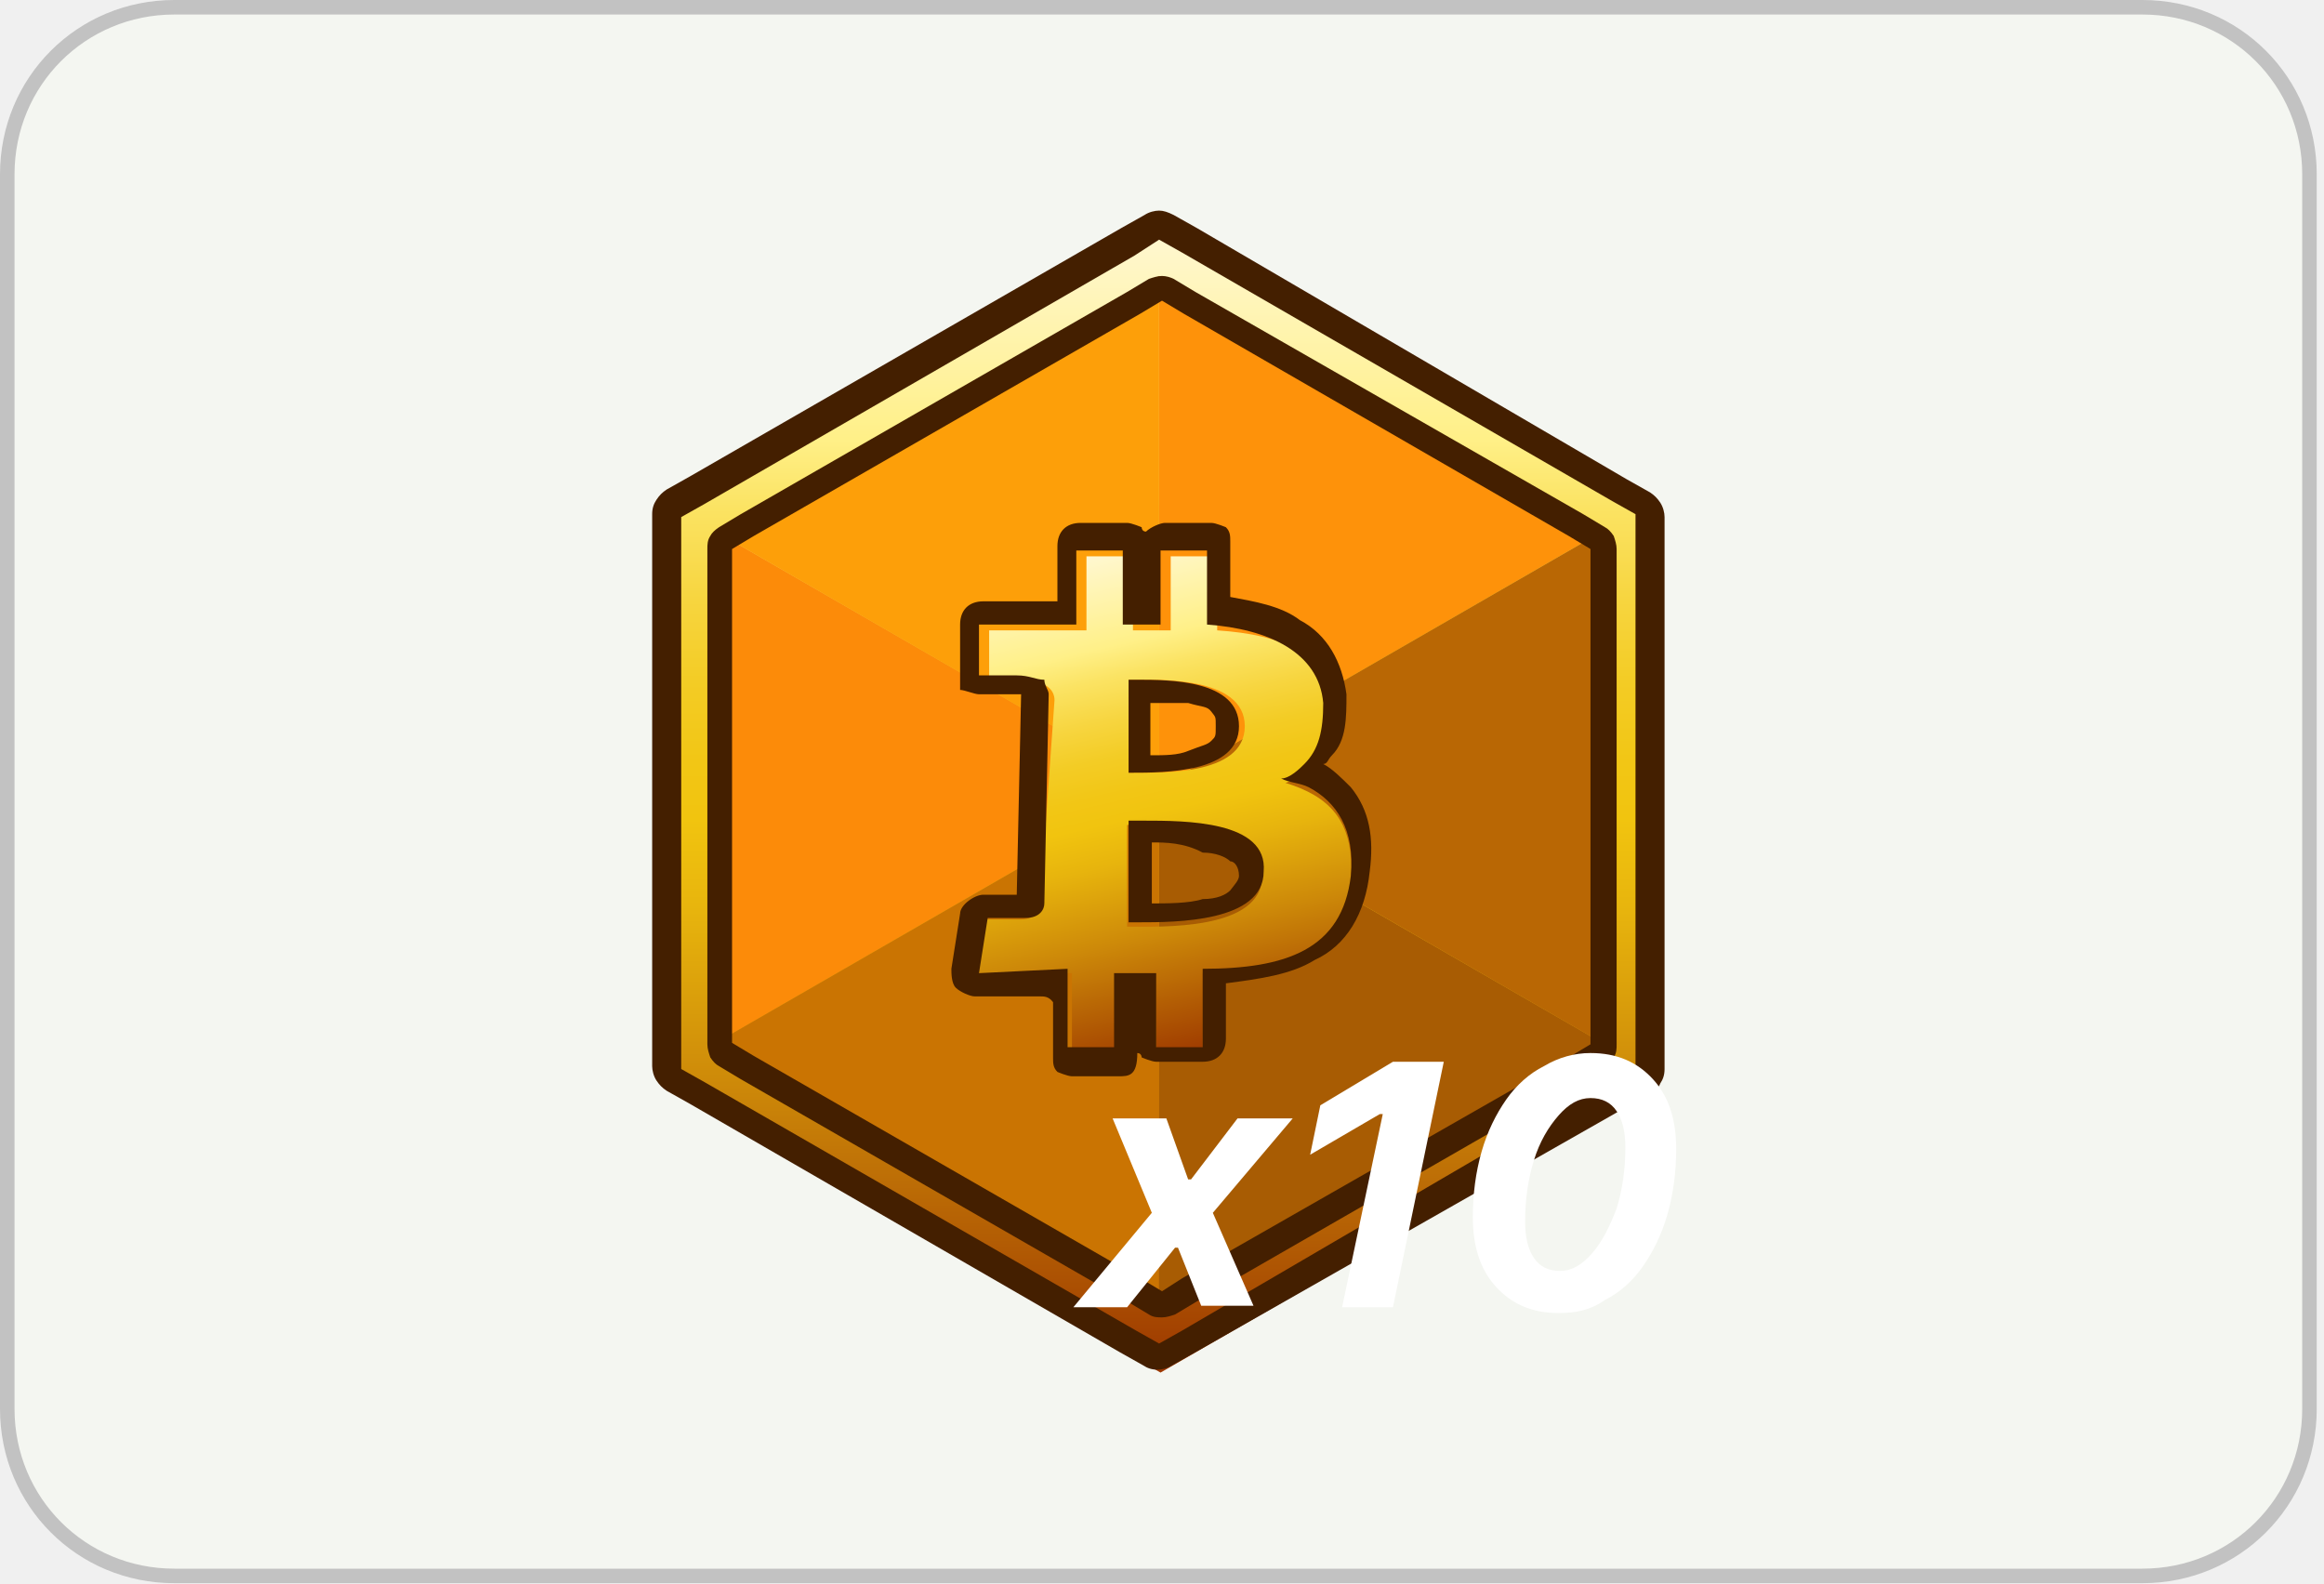
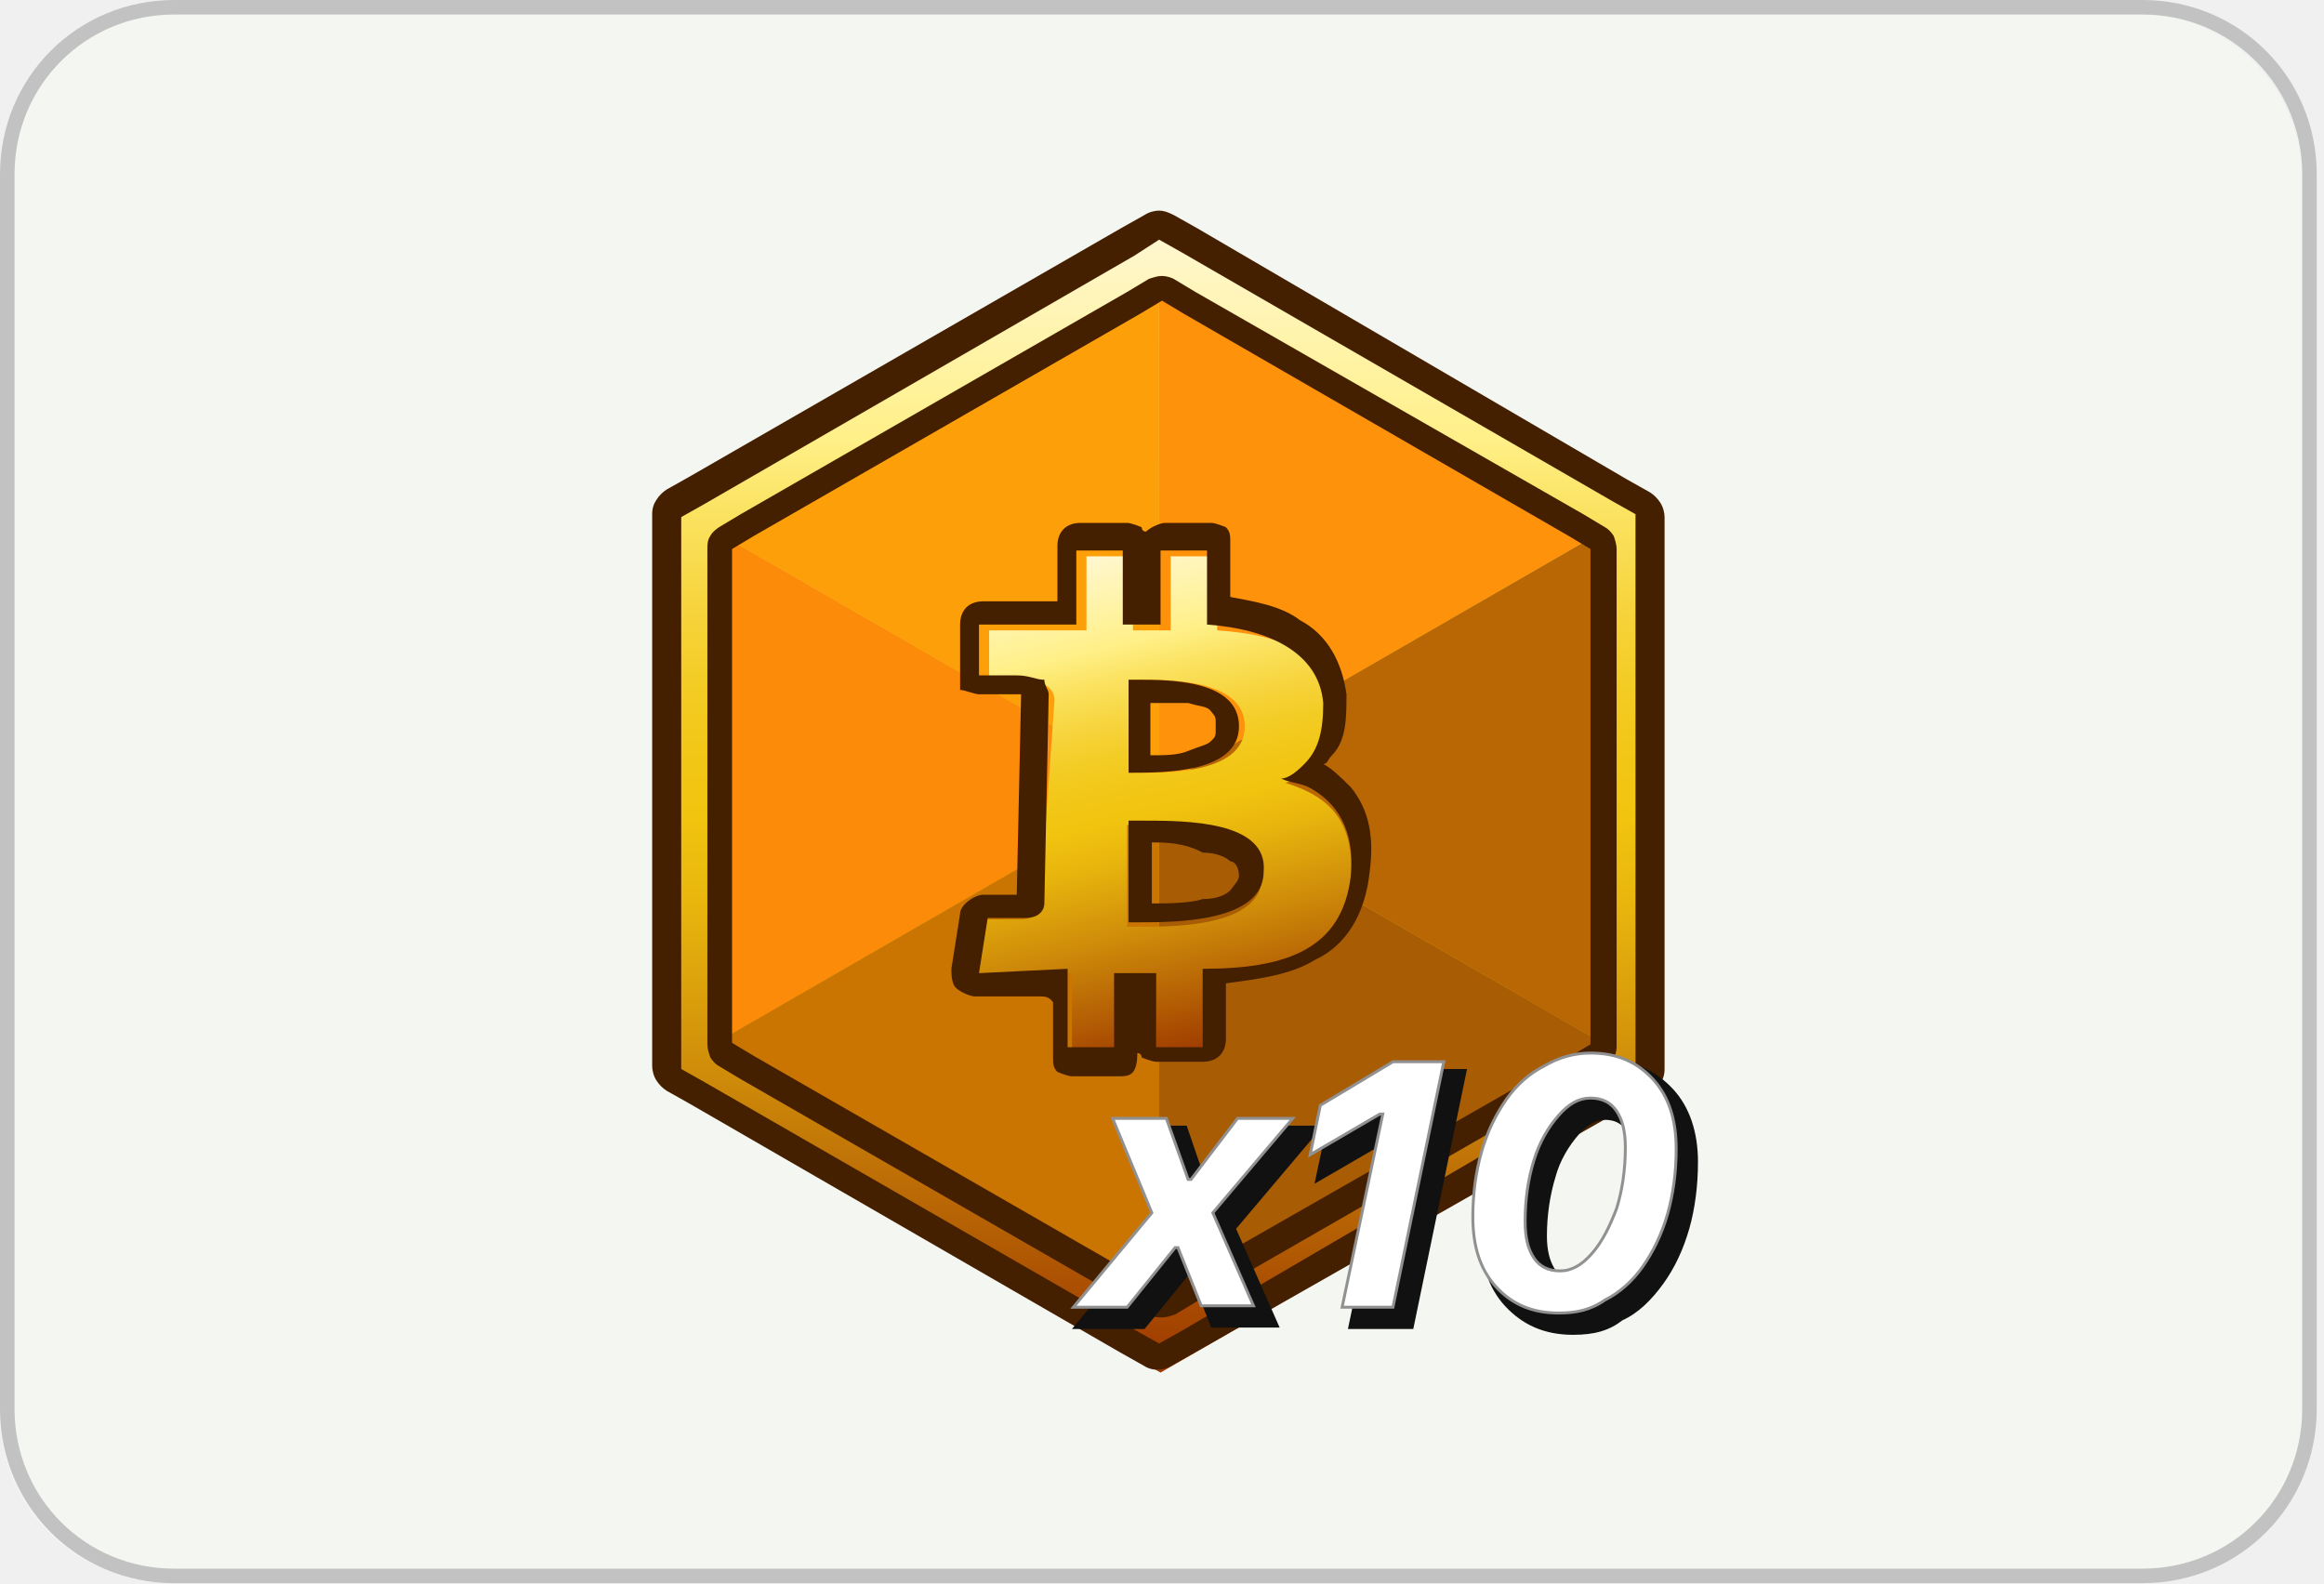
<svg xmlns="http://www.w3.org/2000/svg" version="1.1" id="Слой_1" x="0px" y="0px" viewBox="0 0 160 109" style="enable-background:new 0 0 160 109;" xml:space="preserve">
  <style type="text/css">
	.st0{fill:#F4F6F1;}
	.st1{fill:none;stroke:#C2C2C2;}
	.st2{fill:url(#SVGID_1_);}
	.st3{fill:#FD9F09;}
	.st4{fill:#FC8B09;}
	.st5{fill:#CA7402;}
	.st6{fill:#FE920A;}
	.st7{fill:#A85C03;}
	.st8{fill:#B96704;}
	.st9{fill:#441F00;}
- 	.st10{fill:#FFFFFF;}
- 	.st11{fill:url(#SVGID_00000054260828190358626940000008985646051957288381_);}
- 	.st12{fill-rule:evenodd;clip-rule:evenodd;fill:#441F00;}
+ 	.st10{fill:url(#SVGID_00000176745932149226061540000004394869739980552365_);}
+ 	.st11{fill-rule:evenodd;clip-rule:evenodd;fill:#441F00;}
+ 	.st12{fill:#111111;}
+ 	.st13{fill:#FFFFFF;stroke:#919191;stroke-width:0.2;stroke-miterlimit:10;}
</style>
-   <path class="st0" d="M12,0.5h135.5c6.4,0,11.5,5.1,11.5,11.5v85c0,6.4-5.1,11.5-11.5,11.5H12c-6.4,0-11.5-5.1-11.5-11.5V12  C0.5,5.6,5.6,0.5,12,0.5z" />
+   <path class="st0" d="M11.5,0.9H147c6.4,0,11.5,5.1,11.5,11.5v85c0,6.4-5.1,11.5-11.5,11.5H11.5C5.1,108.8,0,103.8,0,97.3v-85  C0,6,5.1,0.9,11.5,0.9z" />
  <path class="st1" d="M12,0.5h135.5c6.4,0,11.5,5.1,11.5,11.5v85c0,6.4-5.1,11.5-11.5,11.5H12c-6.4,0-11.5-5.1-11.5-11.5V12  C0.5,5.6,5.6,0.5,12,0.5z" />
-   <linearGradient id="SVGID_1_" gradientUnits="userSpaceOnUse" x1="79.85" y1="580.5" x2="79.85" y2="501.1" gradientTransform="matrix(1 0 0 1 0 -486)">
+   <linearGradient id="SVGID_1_" gradientUnits="userSpaceOnUse" x1="79.85" y1="-471.224" x2="79.85" y2="-391.824" gradientTransform="matrix(1 0 0 -1 0 -376.724)">
    <stop offset="0" style="stop-color:#9C3600" />
    <stop offset="4.000000e-02" style="stop-color:#A44401" />
    <stop offset="0.25" style="stop-color:#CD8909" />
    <stop offset="0.4" style="stop-color:#E7B40D" />
    <stop offset="0.48" style="stop-color:#F1C40F" />
    <stop offset="0.53" style="stop-color:#F2C615" />
    <stop offset="0.6" style="stop-color:#F3CC25" />
    <stop offset="0.67" style="stop-color:#F7D53F" />
    <stop offset="0.75" style="stop-color:#FBE363" />
    <stop offset="0.81" style="stop-color:#FFF088" />
    <stop offset="1" style="stop-color:#FFF8D6" />
  </linearGradient>
  <path class="st2" d="M79.9,15.1L114.2,35v39.7L79.9,94.5L45.5,74.7V35L79.9,15.1z" />
  <path class="st3" d="M79.8,19v35.2L49.3,36.6L79.8,19z" />
  <path class="st4" d="M79.8,54.2L49.3,71.8V36.6L79.8,54.2z" />
  <path class="st5" d="M79.8,54.2v35.2L49.3,71.8L79.8,54.2z" />
  <path class="st6" d="M79.8,19l30.5,17.6L79.8,54.2V19z" />
  <path class="st7" d="M79.8,54.2l30.5,17.6L79.8,89.4V54.2z" />
  <path class="st8" d="M79.8,54.2l30.5-17.6v35.2L79.8,54.2z" />
  <path class="st9" d="M79.8,16.5l1.6,0.9L111,34.5l1.6,0.9v38l-1.6,0.9L81.4,91.6l-1.6,0.9l-1.6-0.9L48.5,74.5l-1.6-0.9v-38l1.6-0.9  l29.6-17.1L79.8,16.5z M79.8,14.5c-0.3,0-0.7,0.1-1,0.3l-1.6,0.9L47.5,32.8l-1.6,0.9c-0.3,0.2-0.5,0.4-0.7,0.7s-0.3,0.6-0.3,1v38  c0,0.3,0.1,0.7,0.3,1s0.4,0.5,0.7,0.7l1.6,0.9l29.6,17.1l1.6,0.9c0.3,0.2,0.6,0.3,1,0.3c0.3,0,0.7-0.1,1-0.3l1.6-0.9L112,76.2  l1.6-0.9c0.3-0.2,0.6-0.4,0.7-0.7c0.2-0.3,0.3-0.6,0.3-1v-38c0-0.3-0.1-0.7-0.3-1c-0.2-0.3-0.4-0.5-0.7-0.7L112,33L82.4,15.7  l-1.6-0.9C80.4,14.6,80.1,14.5,79.8,14.5L79.8,14.5z" />
  <path class="st9" d="M80,20.7l1.5,0.9L108,36.9l1.5,0.9v34.1l-1.5,0.9L81.4,88L80,88.9L78.5,88L51.9,72.7l-1.5-0.9v-34l1.5-0.9  l26.6-15.3L80,20.7z M80,19c-0.3,0-0.6,0.1-0.9,0.2l-1.5,0.9L51,35.4l-1.5,0.9c-0.3,0.2-0.5,0.4-0.6,0.6c-0.2,0.3-0.2,0.6-0.2,0.9  v34.1c0,0.3,0.1,0.6,0.2,0.9c0.2,0.3,0.4,0.5,0.6,0.6l1.5,0.9l26.6,15.3l1.5,0.9c0.3,0.2,0.6,0.2,0.9,0.2s0.6-0.1,0.9-0.2l1.5-0.9  L109,74.3l1.5-0.9c0.3-0.2,0.5-0.4,0.6-0.6c0.2-0.3,0.2-0.6,0.2-0.9V37.8c0-0.3-0.1-0.6-0.2-0.9c-0.2-0.3-0.4-0.5-0.6-0.6l-1.5-0.9  L82.3,20.1l-1.5-0.9C80.6,19.1,80.3,19,80,19L80,19z" />
  <g>
-     <path class="st10" d="M81.1,85.9h-0.2L77.6,90h-3.7l5.4-6.5L76.6,77h3.7l1.5,4.2H82l3.2-4.2H89l-5.5,6.5l2.8,6.4h-3.6L81.1,85.9z    M92.4,90l2.8-13.3H95l-4.8,2.8l0.7-3.4l5-3h3.5L95.9,90H92.4z M107.3,90.4c-1.8,0-3.2-0.6-4.3-1.8c-1.1-1.2-1.6-2.8-1.6-4.8   c0-1.6,0.2-3.1,0.6-4.5s1-2.6,1.7-3.6s1.6-1.8,2.6-2.3c1-0.6,2.1-0.9,3.2-0.9c1.8,0,3.2,0.6,4.3,1.8c1.1,1.2,1.6,2.8,1.6,4.8   c0,1.6-0.2,3.1-0.6,4.5s-1,2.6-1.7,3.6s-1.6,1.8-2.6,2.3C109.5,90.2,108.5,90.4,107.3,90.4z M105,84.1c0,1.1,0.2,1.9,0.6,2.5   s1,0.9,1.8,0.9s1.5-0.4,2.2-1.2c0.7-0.8,1.2-1.8,1.7-3.1c0.4-1.3,0.6-2.7,0.6-4.2c0-1.1-0.2-1.9-0.6-2.5s-1-0.9-1.8-0.9   s-1.5,0.4-2.2,1.2c-0.7,0.8-1.3,1.8-1.7,3.1C105.2,81.2,105,82.6,105,84.1z" />
-   </g>
-   <g>
    <g>
-       <linearGradient id="SVGID_00000075153465621779430070000003676826791836024724_" gradientUnits="userSpaceOnUse" x1="82.916" y1="-533.554" x2="74.875" y2="-498.554" gradientTransform="matrix(1 0 0 -1 0 -460.724)">
+       <linearGradient id="SVGID_00000150085196511909601110000002879145428868751243_" gradientUnits="userSpaceOnUse" x1="82.916" y1="1128.83" x2="74.875" y2="1093.83" gradientTransform="matrix(1 0 0 1 0 -1056)">
        <stop offset="0" style="stop-color:#9C3600" />
        <stop offset="4.000000e-02" style="stop-color:#A44401" />
        <stop offset="0.25" style="stop-color:#CD8909" />
        <stop offset="0.4" style="stop-color:#E7B40D" />
        <stop offset="0.48" style="stop-color:#F1C40F" />
        <stop offset="0.53" style="stop-color:#F2C615" />
        <stop offset="0.6" style="stop-color:#F3CC25" />
        <stop offset="0.67" style="stop-color:#F7D53F" />
        <stop offset="0.75" style="stop-color:#FBE363" />
        <stop offset="0.81" style="stop-color:#FFF088" />
        <stop offset="1" style="stop-color:#FFF8D6" />
      </linearGradient>
-       <path style="fill:url(#SVGID_00000075153465621779430070000003676826791836024724_);" d="M91.8,48.8c-0.3-3.8-3.5-5.1-8-5.4v-5.1    h-3.2v5.1c-1,0-1.9,0-2.6,0v-5.1h-3.2v5.1c-0.6,0-1.3,0-2.2,0l0,0h-4.5v3.5h2.6c1.3,0,1.9,0.6,1.9,1.3l-1,14.1c0,0.3-0.3,1-1.3,1    h-2.6L67.1,67h4.5c1,0,1.6,0,2.2,0v5.4H77v-5.1c1,0,1.9,0,2.6,0v5.1h3.2V67c5.8-0.3,9.6-1.6,10.2-6.4c0.3-4.2-1.6-5.8-4.5-6.7    C90.8,53.2,92.1,51.6,91.8,48.8L91.8,48.8z M86.9,60.3c0,3.8-7,3.5-9.3,3.5v-7C79.9,56.4,86.9,56.1,86.9,60.3z M85.7,50    c0,3.5-6.1,3.2-8,3.2v-6.4C79.6,46.8,85.7,46.5,85.7,50z" />
-       <path class="st12" d="M67.4,67l0.6-3.8c0,0,0.3,0,1,0s1.6,0,1.6,0l0,0l0,0c1,0,1.3-0.6,1.3-1l0,0l0.3-14.4c0-0.3-0.3-0.6-0.3-1    c-0.6,0-1-0.3-1.9-0.3l0,0l0,0c0,0-0.3,0-1,0c-0.3,0-0.6,0-0.6,0c-0.3,0-1,0-1,0V43h4.5l0,0c0.6,0,1.3,0,2.2,0v-5.1h3.2V43    c0.6,0,1,0,1.6,0c0.3,0,0.6,0,1,0v-5.1h3.2V43c4.2,0.3,7.7,1.9,8,5.4l0,0c0,1.9-0.3,3.2-1.3,4.2c-0.3,0.3-1,1-1.6,1    c0.6,0.3,1.3,0.3,1.9,0.6c1.9,1,3.2,2.9,2.9,6.1c-0.6,5.1-4.5,6.4-10.2,6.4v5.4h-3.2V67c-0.3,0-0.6,0-1,0h-0.3c-0.6,0-1,0-1.6,0    v5.1h-3.2v-5.4L67.4,67z M71.6,68.6h-4.5c-0.3,0-1-0.3-1.3-0.6s-0.3-1-0.3-1.3l0.6-3.8c0-0.6,1-1.3,1.6-1.3l0,0H68    c0.3,0,0.6,0,1,0s0.6,0,1,0l0,0l0.3-13.8l0,0l0,0c0,0,0,0-0.3,0c0,0,0,0-0.3,0l0,0c-0.3,0-0.6,0-1,0s-0.6,0-1,0h-0.3l0,0    c-0.3,0-1-0.3-1.3-0.3c0-0.3,0-0.6,0-1V43c0-1,0.6-1.6,1.6-1.6h4.5c0,0,0,0,0.3,0h0.3v-3.8c0-1,0.6-1.6,1.6-1.6h3.2    c0.3,0,1,0.3,1,0.3s0,0.3,0.3,0.3l0,0c0.3-0.3,1-0.6,1.3-0.6h3.2c0.3,0,1,0.3,1,0.3c0.3,0.3,0.3,0.6,0.3,1v3.8    c1.6,0.3,3.5,0.6,4.8,1.6c1.9,1,2.9,2.9,3.2,5.1l0,0c0,1.6,0,3.2-1,4.2c-0.3,0.3-0.3,0.6-0.6,0.6c0.6,0.3,1.3,1,1.9,1.6    c1.3,1.6,1.6,3.5,1.3,5.8c-0.3,2.9-1.6,5.1-3.8,6.1c-1.6,1-3.8,1.3-6.1,1.6v3.8c0,1-0.6,1.6-1.6,1.6h-3.2c-0.3,0-1-0.3-1-0.3    s0-0.3-0.3-0.3c0,1.6-0.6,1.6-1.3,1.6h-3.2c-0.3,0-1-0.3-1-0.3c-0.3-0.3-0.3-0.6-0.3-1V69C72.2,68.6,71.9,68.6,71.6,68.6     M68.7,63.2C69,63.2,69,63.2,68.7,63.2C69,63.2,69,63.2,68.7,63.2z M85.3,60.3c0-0.6-0.3-1-0.6-1c-0.3-0.3-1-0.6-1.9-0.6    C81.5,58,80.2,58,79.3,58v4.2c1,0,2.6,0,3.5-0.3c1,0,1.6-0.3,1.9-0.6C85,60.9,85.3,60.6,85.3,60.3z M77.7,63.5    C77.7,63.5,77.3,63.5,77.7,63.5v-7c0.3,0,0.6,0,1,0c2.9,0,8.6,0,8.3,3.5c0,3.5-6.1,3.5-8.6,3.5C78,63.5,77.7,63.5,77.7,63.5z     M83.4,51c0.3-0.3,0.3-0.3,0.3-1s0-0.6-0.3-1s-0.6-0.3-1.6-0.6c-0.6,0-1.6,0-2.6,0V52c1,0,1.9,0,2.6-0.3    C82.8,51.3,83.1,51.3,83.4,51z M77.7,53.2L77.7,53.2v-6.4c0.3,0,0.3,0,0.6,0c2.2,0,7,0,7,3.2s-5.1,3.2-7.4,3.2    C78,53.2,78,53.2,77.7,53.2z" />
+       <path style="fill:url(#SVGID_00000150085196511909601110000002879145428868751243_);" d="M91.8,48.8c-0.3-3.8-3.5-5.1-8-5.4v-5.1    h-3.2v5.1c-1,0-1.9,0-2.6,0v-5.1h-3.2v5.1c-0.6,0-1.3,0-2.2,0l0,0h-4.5v3.5h2.6c1.3,0,1.9,0.6,1.9,1.3l-1,14.1c0,0.3-0.3,1-1.3,1    h-2.6L67.1,67h4.5c1,0,1.6,0,2.2,0v5.4H77v-5.1c1,0,1.9,0,2.6,0v5.1h3.2V67c5.8-0.3,9.6-1.6,10.2-6.4c0.3-4.2-1.6-5.8-4.5-6.7    C90.8,53.2,92.1,51.6,91.8,48.8L91.8,48.8z M86.9,60.3c0,3.8-7,3.5-9.3,3.5v-7C79.9,56.4,86.9,56.1,86.9,60.3z M85.7,50    c0,3.5-6.1,3.2-8,3.2v-6.4C79.6,46.8,85.7,46.5,85.7,50z" />
+       <path class="st11" d="M67.4,67l0.6-3.8c0,0,0.3,0,1,0s1.6,0,1.6,0l0,0l0,0c1,0,1.3-0.6,1.3-1l0,0l0.3-14.4c0-0.3-0.3-0.6-0.3-1    c-0.6,0-1-0.3-1.9-0.3l0,0l0,0c0,0-0.3,0-1,0c-0.3,0-0.6,0-0.6,0c-0.3,0-1,0-1,0V43h4.5l0,0c0.6,0,1.3,0,2.2,0v-5.1h3.2V43    c0.6,0,1,0,1.6,0c0.3,0,0.6,0,1,0v-5.1h3.2V43c4.2,0.3,7.7,1.9,8,5.4l0,0c0,1.9-0.3,3.2-1.3,4.2c-0.3,0.3-1,1-1.6,1    c0.6,0.3,1.3,0.3,1.9,0.6c1.9,1,3.2,2.9,2.9,6.1c-0.6,5.1-4.5,6.4-10.2,6.4v5.4h-3.2V67c-0.3,0-0.6,0-1,0h-0.3c-0.6,0-1,0-1.6,0    v5.1h-3.2v-5.4L67.4,67z M71.6,68.6h-4.5c-0.3,0-1-0.3-1.3-0.6s-0.3-1-0.3-1.3l0.6-3.8c0-0.6,1-1.3,1.6-1.3l0,0H68    c0.3,0,0.6,0,1,0s0.6,0,1,0l0,0l0.3-13.8l0,0l0,0c0,0,0,0-0.3,0c0,0,0,0-0.3,0l0,0c-0.3,0-0.6,0-1,0s-0.6,0-1,0h-0.3l0,0    c-0.3,0-1-0.3-1.3-0.3c0-0.3,0-0.6,0-1V43c0-1,0.6-1.6,1.6-1.6h4.5c0,0,0,0,0.3,0h0.3v-3.8c0-1,0.6-1.6,1.6-1.6h3.2    c0.3,0,1,0.3,1,0.3s0,0.3,0.3,0.3l0,0c0.3-0.3,1-0.6,1.3-0.6h3.2c0.3,0,1,0.3,1,0.3c0.3,0.3,0.3,0.6,0.3,1v3.8    c1.6,0.3,3.5,0.6,4.8,1.6c1.9,1,2.9,2.9,3.2,5.1l0,0c0,1.6,0,3.2-1,4.2c-0.3,0.3-0.3,0.6-0.6,0.6c0.6,0.3,1.3,1,1.9,1.6    c1.3,1.6,1.6,3.5,1.3,5.8c-0.3,2.9-1.6,5.1-3.8,6.1c-1.6,1-3.8,1.3-6.1,1.6v3.8c0,1-0.6,1.6-1.6,1.6h-3.2c-0.3,0-1-0.3-1-0.3    s0-0.3-0.3-0.3c0,1.6-0.6,1.6-1.3,1.6h-3.2c-0.3,0-1-0.3-1-0.3c-0.3-0.3-0.3-0.6-0.3-1V69C72.2,68.6,71.9,68.6,71.6,68.6     M68.7,63.2C69,63.2,69,63.2,68.7,63.2C69,63.2,69,63.2,68.7,63.2z M85.3,60.3c0-0.6-0.3-1-0.6-1c-0.3-0.3-1-0.6-1.9-0.6    C81.5,58,80.2,58,79.3,58v4.2c1,0,2.6,0,3.5-0.3c1,0,1.6-0.3,1.9-0.6C85,60.9,85.3,60.6,85.3,60.3z M77.7,63.5    C77.7,63.5,77.3,63.5,77.7,63.5v-7c0.3,0,0.6,0,1,0c2.9,0,8.6,0,8.3,3.5c0,3.5-6.1,3.5-8.6,3.5C78,63.5,77.7,63.5,77.7,63.5z     M83.4,51c0.3-0.3,0.3-0.3,0.3-1s0-0.6-0.3-1s-0.6-0.3-1.6-0.6c-0.6,0-1.6,0-2.6,0V52c1,0,1.9,0,2.6-0.3    C82.8,51.3,83.1,51.3,83.4,51z M77.7,53.2L77.7,53.2v-6.4c0.3,0,0.3,0,0.6,0c2.2,0,7,0,7,3.2s-5.1,3.2-7.4,3.2    C78,53.2,78,53.2,77.7,53.2z" />
+     </g>
+   </g>
+   <g>
+     <g>
+       <polygon class="st12" points="91.5,76.8 90.5,81.5 95.5,78.6 92.8,91.5 97.3,91.5 101,73.6 96.8,73.6   " />
+       <polygon class="st12" points="91.1,77.5 86,77.5 83,81.3 81.7,77.5 76.9,77.5 79.7,84.4 73.8,91.5 78.8,91.5 81.9,87.7 83.4,91.4     88.1,91.4 85.1,84.6   " />
+       <path class="st12" d="M115.2,75c-1.2-1.3-2.7-2-4.7-2c-1.2,0-2.4,0.3-3.4,1c-1.1,0.5-2,1.4-2.8,2.5c-0.8,1.1-1.4,2.4-1.8,3.7    c-0.4,1.4-0.6,3-0.6,4.6c0,2.2,0.6,3.9,1.7,5.1c1.2,1.3,2.7,2,4.7,2c1.5,0,2.5-0.3,3.4-1c1.1-0.5,2-1.4,2.8-2.5    c0.8-1.1,1.4-2.4,1.8-3.8c0.4-1.4,0.6-3,0.6-4.6C116.9,77.9,116.3,76.2,115.2,75z M108.4,88c-0.6,0-1.1-0.2-1.4-0.7    c-0.3-0.5-0.5-1.2-0.5-2.2c0-1.4,0.2-2.8,0.6-4.1c0.3-1.1,0.9-2.1,1.6-2.9c0.6-0.7,1.2-1,1.8-1c0.6,0,1.1,0.2,1.4,0.7    c0.3,0.5,0.5,1.2,0.5,2.2c0,1.4-0.2,2.8-0.6,4c-0.5,1.4-1,2.3-1.6,3C109.6,87.7,109,88,108.4,88z" />
+     </g>
+     <g>
+       <path class="st13" d="M81.1,85.9h-0.2L77.6,90h-3.7l5.4-6.5L76.6,77h3.7l1.5,4.2H82l3.2-4.2H89l-5.5,6.5l2.8,6.4h-3.6L81.1,85.9z     M92.4,90l2.8-13.3H95l-4.8,2.8l0.7-3.4l5-3h3.5L95.9,90H92.4z M107.3,90.4c-1.8,0-3.2-0.6-4.3-1.8c-1.1-1.2-1.6-2.8-1.6-4.8    c0-1.6,0.2-3.1,0.6-4.5s1-2.6,1.7-3.6s1.6-1.8,2.6-2.3c1-0.6,2.1-0.9,3.2-0.9c1.8,0,3.2,0.6,4.3,1.8c1.1,1.2,1.6,2.8,1.6,4.8    c0,1.6-0.2,3.1-0.6,4.5s-1,2.6-1.7,3.6s-1.6,1.8-2.6,2.3C109.5,90.2,108.5,90.4,107.3,90.4z M105,84.1c0,1.1,0.2,1.9,0.6,2.5    s1,0.9,1.8,0.9s1.5-0.4,2.2-1.2c0.7-0.8,1.2-1.8,1.7-3.1c0.4-1.3,0.6-2.7,0.6-4.2c0-1.1-0.2-1.9-0.6-2.5s-1-0.9-1.8-0.9    s-1.5,0.4-2.2,1.2c-0.7,0.8-1.3,1.8-1.7,3.1C105.2,81.2,105,82.6,105,84.1z" />
    </g>
  </g>
</svg>
